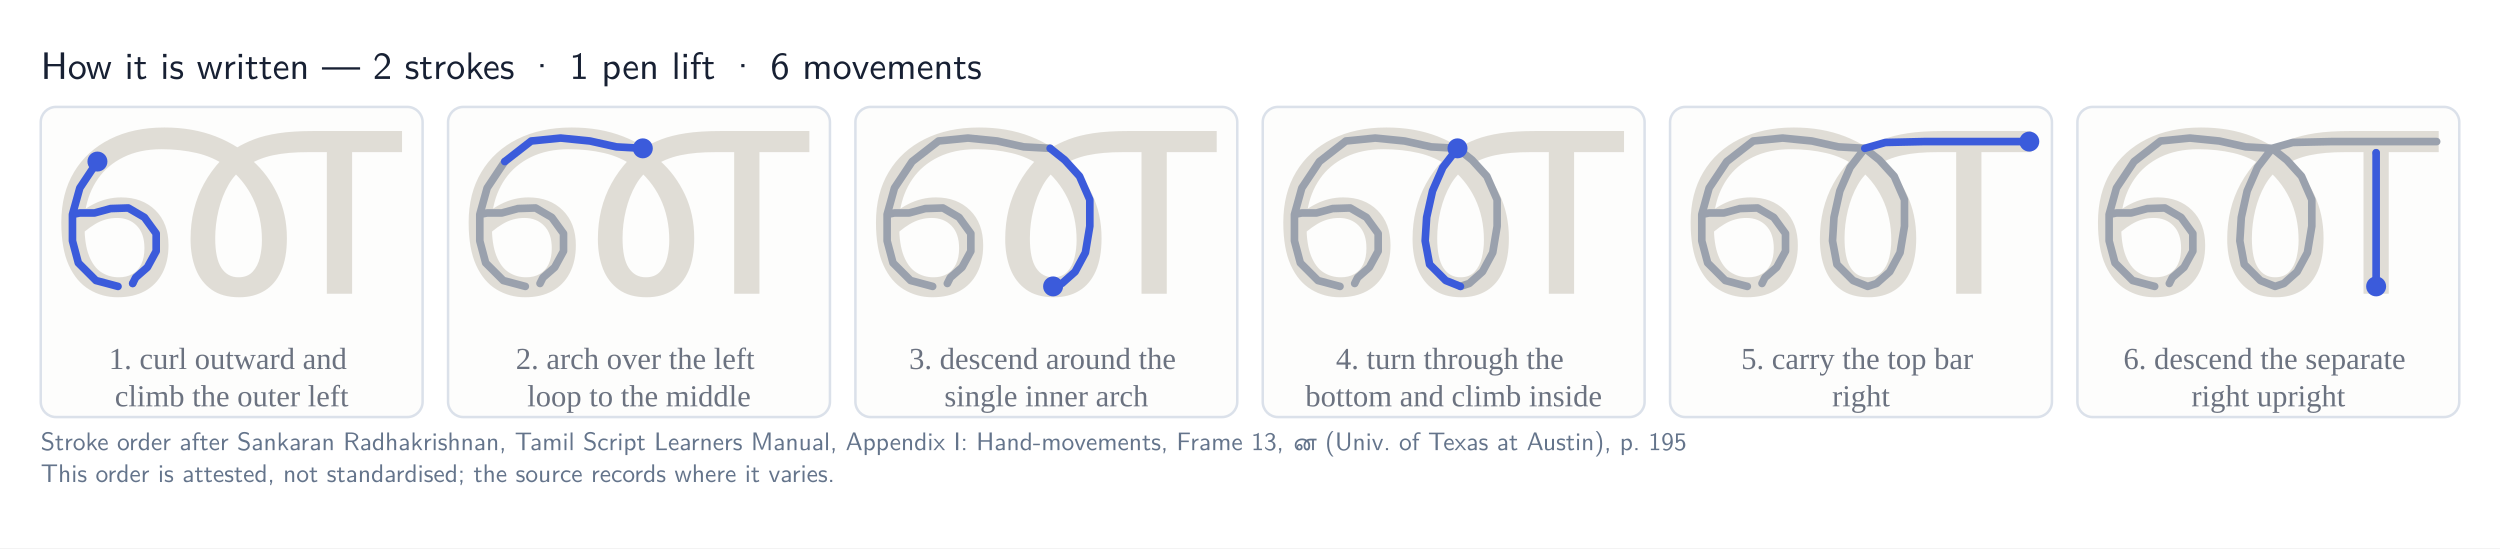
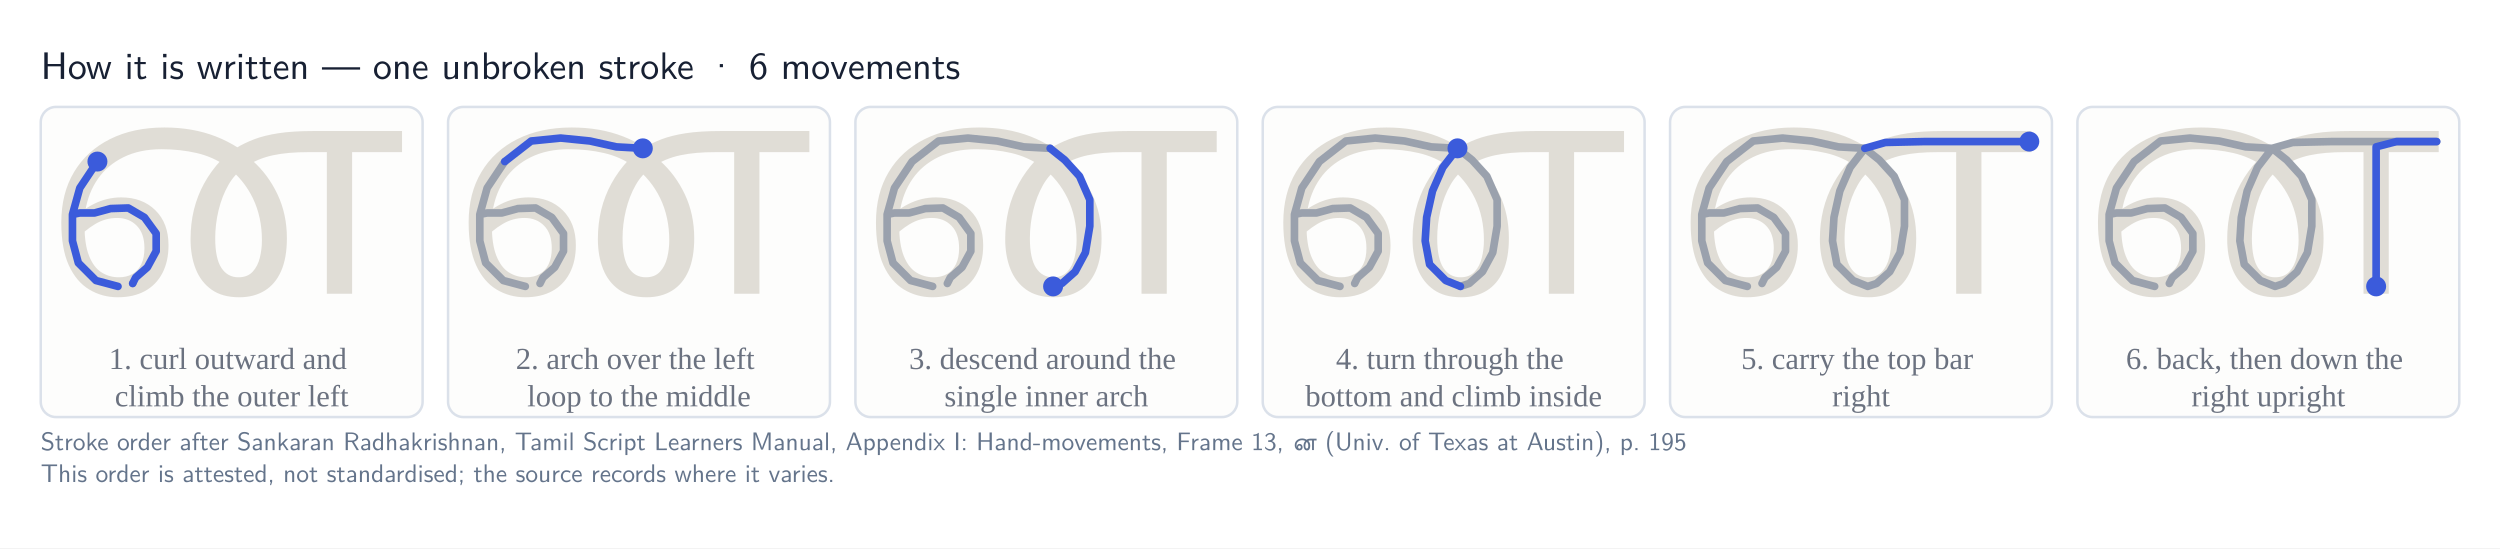
- <svg xmlns="http://www.w3.org/2000/svg" width="982" height="215.32" viewBox="0 0 982 215.32" role="img" aria-label="How to write ன: 2 strokes · 1 pen lift · 6 movements">
+ <svg xmlns="http://www.w3.org/2000/svg" width="982" height="215.32" viewBox="0 0 982 215.32" role="img" aria-label="How to write ன: one unbroken stroke · 6 movements">
  <rect x="0" y="0" width="982" height="215.32" fill="#ffffff" />
-   <text x="16" y="31" font-family="Latin Modern Sans, sans-serif" font-size="15" fill="#172033">How it is written — 2 strokes · 1 pen lift · 6 movements</text>
+   <text x="16" y="31" font-family="Latin Modern Sans, sans-serif" font-size="15" fill="#172033">How it is written — one unbroken stroke · 6 movements</text>
  <rect x="16" y="42" width="150" height="121.82" rx="6" fill="#fdfdfc" stroke="#dbe1ea" stroke-width="1" />
  <svg x="16" y="42" width="150" height="121.82" viewBox="-13 -636 1300 1055.8" preserveAspectRatio="xMidYMid meet" overflow="hidden">
    <g transform="scale(1,-1)">
      <path class="ductus__glyph" d="M249 -12Q196 -12 152 14.5Q108 41 82.5 97Q57 153 57 243Q57 342 100.5 414.5Q144 487 223 526.5Q302 566 408 566Q456 566 499.5 558.5Q543 551 583 535.5Q623 520 662 495L708 453Q761 406 793 338.5Q825 271 825 189Q825 122 805.5 77.5Q786 33 749.5 10.5Q713 -12 663 -12Q605 -12 568.5 14Q532 40 514.5 84.5Q497 129 497 186Q497 239 508.5 286Q520 333 543 375Q566 417 600 454L650 495Q680 513 714 526Q748 539 796.5 546.5Q845 554 918 554L1217 554L1217 482L1047 482L1047 0L961 0L961 482L895 482Q862 482 833 479.5Q804 477 778 471.5Q752 466 728 456Q704 446 681 430Q648 409 626 370.5Q604 332 592.5 284.5Q581 237 581 189Q581 120 602 88Q623 56 660 56Q691 56 708.5 75Q726 94 733 123Q740 152 740 182Q740 261 709.5 324.5Q679 388 621 433Q574 466 518 479Q462 492 398 492Q324 492 269 465Q214 438 181.5 391Q149 344 139 283Q138 268 137 254.5Q136 241 136 233Q136 168 151.5 129Q167 90 193.5 73Q220 56 253 56Q280 56 299.5 67.5Q319 79 329.5 101Q340 123 340 155Q340 205 314 231.5Q288 258 247 258Q207 258 172 237Q137 216 108 184L93 248Q123 283 167.5 305.5Q212 328 261 328Q333 328 377.5 284Q422 240 422 165Q422 110 401 70Q380 30 341.5 9Q303 -12 249 -12Z" fill="#e0ddd6" fill-rule="nonzero" />
      <path class="ductus__done" d="M300 35 L300 35" fill="none" stroke="#9aa1ad" stroke-width="26" stroke-linecap="round" stroke-linejoin="round" />
      <path class="ductus__pen" d="M300 35 L310 55 L350 90 L380 145 L380 205 L340 260 L285 292 L225 290 L170 275 L120 275 L95 270 L95 180 L115 105 L175 45 L250 25 L175 45 L115 105 L95 180 L95 270 L120 360 L180 450" fill="none" stroke="#3b5bdb" stroke-width="26" stroke-linecap="round" stroke-linejoin="round" />
      <circle class="ductus__tip" cx="180" cy="450" r="34" fill="#3b5bdb" />
    </g>
    <text class="ductus__caption" x="637" y="256.2" text-anchor="middle" font-size="104.2" fill="#6b7280">
      <tspan x="637" y="256.2">1. curl outward and</tspan>
      <tspan x="637" y="383.3">climb the outer left</tspan>
    </text>
  </svg>
  <rect x="176" y="42" width="150" height="121.82" rx="6" fill="#fdfdfc" stroke="#dbe1ea" stroke-width="1" />
  <svg x="176" y="42" width="150" height="121.82" viewBox="-13 -636 1300 1055.8" preserveAspectRatio="xMidYMid meet" overflow="hidden">
    <g transform="scale(1,-1)">
      <path class="ductus__glyph" d="M249 -12Q196 -12 152 14.5Q108 41 82.5 97Q57 153 57 243Q57 342 100.5 414.5Q144 487 223 526.5Q302 566 408 566Q456 566 499.5 558.5Q543 551 583 535.5Q623 520 662 495L708 453Q761 406 793 338.5Q825 271 825 189Q825 122 805.5 77.5Q786 33 749.5 10.5Q713 -12 663 -12Q605 -12 568.5 14Q532 40 514.5 84.5Q497 129 497 186Q497 239 508.5 286Q520 333 543 375Q566 417 600 454L650 495Q680 513 714 526Q748 539 796.5 546.5Q845 554 918 554L1217 554L1217 482L1047 482L1047 0L961 0L961 482L895 482Q862 482 833 479.5Q804 477 778 471.5Q752 466 728 456Q704 446 681 430Q648 409 626 370.5Q604 332 592.5 284.5Q581 237 581 189Q581 120 602 88Q623 56 660 56Q691 56 708.5 75Q726 94 733 123Q740 152 740 182Q740 261 709.5 324.5Q679 388 621 433Q574 466 518 479Q462 492 398 492Q324 492 269 465Q214 438 181.5 391Q149 344 139 283Q138 268 137 254.5Q136 241 136 233Q136 168 151.5 129Q167 90 193.5 73Q220 56 253 56Q280 56 299.5 67.5Q319 79 329.5 101Q340 123 340 155Q340 205 314 231.5Q288 258 247 258Q207 258 172 237Q137 216 108 184L93 248Q123 283 167.5 305.5Q212 328 261 328Q333 328 377.5 284Q422 240 422 165Q422 110 401 70Q380 30 341.5 9Q303 -12 249 -12Z" fill="#e0ddd6" fill-rule="nonzero" />
      <path class="ductus__done" d="M300 35 L310 55 L350 90 L380 145 L380 205 L340 260 L285 292 L225 290 L170 275 L120 275 L95 270 L95 180 L115 105 L175 45 L250 25 L175 45 L115 105 L95 180 L95 270 L120 360 L180 450 L180 450" fill="none" stroke="#9aa1ad" stroke-width="26" stroke-linecap="round" stroke-linejoin="round" />
      <path class="ductus__pen" d="M180 450 L270 520 L370 530 L470 520 L560 500 L650 495" fill="none" stroke="#3b5bdb" stroke-width="26" stroke-linecap="round" stroke-linejoin="round" />
      <circle class="ductus__tip" cx="650" cy="495" r="34" fill="#3b5bdb" />
    </g>
    <text class="ductus__caption" x="637" y="256.2" text-anchor="middle" font-size="104.2" fill="#6b7280">
      <tspan x="637" y="256.2">2. arch over the left</tspan>
      <tspan x="637" y="383.3">loop to the middle</tspan>
    </text>
  </svg>
  <rect x="336" y="42" width="150" height="121.82" rx="6" fill="#fdfdfc" stroke="#dbe1ea" stroke-width="1" />
  <svg x="336" y="42" width="150" height="121.82" viewBox="-13 -636 1300 1055.8" preserveAspectRatio="xMidYMid meet" overflow="hidden">
    <g transform="scale(1,-1)">
      <path class="ductus__glyph" d="M249 -12Q196 -12 152 14.5Q108 41 82.5 97Q57 153 57 243Q57 342 100.5 414.5Q144 487 223 526.5Q302 566 408 566Q456 566 499.5 558.5Q543 551 583 535.5Q623 520 662 495L708 453Q761 406 793 338.5Q825 271 825 189Q825 122 805.5 77.5Q786 33 749.5 10.5Q713 -12 663 -12Q605 -12 568.5 14Q532 40 514.5 84.5Q497 129 497 186Q497 239 508.5 286Q520 333 543 375Q566 417 600 454L650 495Q680 513 714 526Q748 539 796.5 546.5Q845 554 918 554L1217 554L1217 482L1047 482L1047 0L961 0L961 482L895 482Q862 482 833 479.5Q804 477 778 471.5Q752 466 728 456Q704 446 681 430Q648 409 626 370.5Q604 332 592.5 284.5Q581 237 581 189Q581 120 602 88Q623 56 660 56Q691 56 708.5 75Q726 94 733 123Q740 152 740 182Q740 261 709.5 324.5Q679 388 621 433Q574 466 518 479Q462 492 398 492Q324 492 269 465Q214 438 181.5 391Q149 344 139 283Q138 268 137 254.5Q136 241 136 233Q136 168 151.5 129Q167 90 193.5 73Q220 56 253 56Q280 56 299.5 67.5Q319 79 329.5 101Q340 123 340 155Q340 205 314 231.5Q288 258 247 258Q207 258 172 237Q137 216 108 184L93 248Q123 283 167.5 305.5Q212 328 261 328Q333 328 377.5 284Q422 240 422 165Q422 110 401 70Q380 30 341.5 9Q303 -12 249 -12Z" fill="#e0ddd6" fill-rule="nonzero" />
      <path class="ductus__done" d="M300 35 L310 55 L350 90 L380 145 L380 205 L340 260 L285 292 L225 290 L170 275 L120 275 L95 270 L95 180 L115 105 L175 45 L250 25 L175 45 L115 105 L95 180 L95 270 L120 360 L180 450 L270 520 L370 530 L470 520 L560 500 L650 495 L650 495" fill="none" stroke="#9aa1ad" stroke-width="26" stroke-linecap="round" stroke-linejoin="round" />
      <path class="ductus__pen" d="M650 495 L700 455 L750 400 L785 320 L785 230 L770 140 L735 75 L690 35 L660 25" fill="none" stroke="#3b5bdb" stroke-width="26" stroke-linecap="round" stroke-linejoin="round" />
      <circle class="ductus__tip" cx="660" cy="25" r="34" fill="#3b5bdb" />
    </g>
    <text class="ductus__caption" x="637" y="256.2" text-anchor="middle" font-size="104.2" fill="#6b7280">
      <tspan x="637" y="256.2">3. descend around the</tspan>
      <tspan x="637" y="383.3">single inner arch</tspan>
    </text>
  </svg>
  <rect x="496" y="42" width="150" height="121.82" rx="6" fill="#fdfdfc" stroke="#dbe1ea" stroke-width="1" />
  <svg x="496" y="42" width="150" height="121.82" viewBox="-13 -636 1300 1055.8" preserveAspectRatio="xMidYMid meet" overflow="hidden">
    <g transform="scale(1,-1)">
      <path class="ductus__glyph" d="M249 -12Q196 -12 152 14.5Q108 41 82.5 97Q57 153 57 243Q57 342 100.5 414.5Q144 487 223 526.5Q302 566 408 566Q456 566 499.5 558.5Q543 551 583 535.5Q623 520 662 495L708 453Q761 406 793 338.5Q825 271 825 189Q825 122 805.5 77.5Q786 33 749.5 10.5Q713 -12 663 -12Q605 -12 568.5 14Q532 40 514.5 84.5Q497 129 497 186Q497 239 508.5 286Q520 333 543 375Q566 417 600 454L650 495Q680 513 714 526Q748 539 796.5 546.5Q845 554 918 554L1217 554L1217 482L1047 482L1047 0L961 0L961 482L895 482Q862 482 833 479.5Q804 477 778 471.5Q752 466 728 456Q704 446 681 430Q648 409 626 370.5Q604 332 592.5 284.5Q581 237 581 189Q581 120 602 88Q623 56 660 56Q691 56 708.5 75Q726 94 733 123Q740 152 740 182Q740 261 709.5 324.5Q679 388 621 433Q574 466 518 479Q462 492 398 492Q324 492 269 465Q214 438 181.5 391Q149 344 139 283Q138 268 137 254.5Q136 241 136 233Q136 168 151.5 129Q167 90 193.5 73Q220 56 253 56Q280 56 299.5 67.5Q319 79 329.5 101Q340 123 340 155Q340 205 314 231.5Q288 258 247 258Q207 258 172 237Q137 216 108 184L93 248Q123 283 167.5 305.5Q212 328 261 328Q333 328 377.5 284Q422 240 422 165Q422 110 401 70Q380 30 341.5 9Q303 -12 249 -12Z" fill="#e0ddd6" fill-rule="nonzero" />
      <path class="ductus__done" d="M300 35 L310 55 L350 90 L380 145 L380 205 L340 260 L285 292 L225 290 L170 275 L120 275 L95 270 L95 180 L115 105 L175 45 L250 25 L175 45 L115 105 L95 180 L95 270 L120 360 L180 450 L270 520 L370 530 L470 520 L560 500 L650 495 L700 455 L750 400 L785 320 L785 230 L770 140 L735 75 L690 35 L660 25 L660 25" fill="none" stroke="#9aa1ad" stroke-width="26" stroke-linecap="round" stroke-linejoin="round" />
      <path class="ductus__pen" d="M660 25 L610 45 L555 100 L540 180 L545 260 L565 350 L600 430 L650 495" fill="none" stroke="#3b5bdb" stroke-width="26" stroke-linecap="round" stroke-linejoin="round" />
      <circle class="ductus__tip" cx="650" cy="495" r="34" fill="#3b5bdb" />
    </g>
    <text class="ductus__caption" x="637" y="256.2" text-anchor="middle" font-size="104.2" fill="#6b7280">
      <tspan x="637" y="256.2">4. turn through the</tspan>
      <tspan x="637" y="383.3">bottom and climb inside</tspan>
    </text>
  </svg>
  <rect x="656" y="42" width="150" height="121.82" rx="6" fill="#fdfdfc" stroke="#dbe1ea" stroke-width="1" />
  <svg x="656" y="42" width="150" height="121.82" viewBox="-13 -636 1300 1055.8" preserveAspectRatio="xMidYMid meet" overflow="hidden">
    <g transform="scale(1,-1)">
      <path class="ductus__glyph" d="M249 -12Q196 -12 152 14.5Q108 41 82.5 97Q57 153 57 243Q57 342 100.5 414.5Q144 487 223 526.5Q302 566 408 566Q456 566 499.5 558.5Q543 551 583 535.5Q623 520 662 495L708 453Q761 406 793 338.5Q825 271 825 189Q825 122 805.5 77.5Q786 33 749.5 10.5Q713 -12 663 -12Q605 -12 568.5 14Q532 40 514.5 84.5Q497 129 497 186Q497 239 508.5 286Q520 333 543 375Q566 417 600 454L650 495Q680 513 714 526Q748 539 796.5 546.5Q845 554 918 554L1217 554L1217 482L1047 482L1047 0L961 0L961 482L895 482Q862 482 833 479.5Q804 477 778 471.5Q752 466 728 456Q704 446 681 430Q648 409 626 370.5Q604 332 592.5 284.5Q581 237 581 189Q581 120 602 88Q623 56 660 56Q691 56 708.5 75Q726 94 733 123Q740 152 740 182Q740 261 709.5 324.5Q679 388 621 433Q574 466 518 479Q462 492 398 492Q324 492 269 465Q214 438 181.5 391Q149 344 139 283Q138 268 137 254.5Q136 241 136 233Q136 168 151.5 129Q167 90 193.5 73Q220 56 253 56Q280 56 299.5 67.5Q319 79 329.5 101Q340 123 340 155Q340 205 314 231.5Q288 258 247 258Q207 258 172 237Q137 216 108 184L93 248Q123 283 167.5 305.5Q212 328 261 328Q333 328 377.5 284Q422 240 422 165Q422 110 401 70Q380 30 341.5 9Q303 -12 249 -12Z" fill="#e0ddd6" fill-rule="nonzero" />
      <path class="ductus__done" d="M300 35 L310 55 L350 90 L380 145 L380 205 L340 260 L285 292 L225 290 L170 275 L120 275 L95 270 L95 180 L115 105 L175 45 L250 25 L175 45 L115 105 L95 180 L95 270 L120 360 L180 450 L270 520 L370 530 L470 520 L560 500 L650 495 L700 455 L750 400 L785 320 L785 230 L770 140 L735 75 L690 35 L660 25 L610 45 L555 100 L540 180 L545 260 L565 350 L600 430 L650 495 L650 495" fill="none" stroke="#9aa1ad" stroke-width="26" stroke-linecap="round" stroke-linejoin="round" />
      <path class="ductus__pen" d="M650 495 L720 515 L850 518 L1000 518 L1100 518 L1210 518" fill="none" stroke="#3b5bdb" stroke-width="26" stroke-linecap="round" stroke-linejoin="round" />
      <circle class="ductus__tip" cx="1210" cy="518" r="34" fill="#3b5bdb" />
    </g>
    <text class="ductus__caption" x="637" y="256.2" text-anchor="middle" font-size="104.2" fill="#6b7280">
      <tspan x="637" y="256.2">5. carry the top bar</tspan>
      <tspan x="637" y="383.3">right</tspan>
    </text>
  </svg>
  <rect x="816" y="42" width="150" height="121.82" rx="6" fill="#fdfdfc" stroke="#dbe1ea" stroke-width="1" />
  <svg x="816" y="42" width="150" height="121.82" viewBox="-13 -636 1300 1055.8" preserveAspectRatio="xMidYMid meet" overflow="hidden">
    <g transform="scale(1,-1)">
      <path class="ductus__glyph" d="M249 -12Q196 -12 152 14.5Q108 41 82.5 97Q57 153 57 243Q57 342 100.5 414.5Q144 487 223 526.5Q302 566 408 566Q456 566 499.5 558.5Q543 551 583 535.5Q623 520 662 495L708 453Q761 406 793 338.5Q825 271 825 189Q825 122 805.5 77.5Q786 33 749.5 10.5Q713 -12 663 -12Q605 -12 568.5 14Q532 40 514.5 84.5Q497 129 497 186Q497 239 508.5 286Q520 333 543 375Q566 417 600 454L650 495Q680 513 714 526Q748 539 796.5 546.5Q845 554 918 554L1217 554L1217 482L1047 482L1047 0L961 0L961 482L895 482Q862 482 833 479.5Q804 477 778 471.5Q752 466 728 456Q704 446 681 430Q648 409 626 370.5Q604 332 592.5 284.5Q581 237 581 189Q581 120 602 88Q623 56 660 56Q691 56 708.5 75Q726 94 733 123Q740 152 740 182Q740 261 709.5 324.5Q679 388 621 433Q574 466 518 479Q462 492 398 492Q324 492 269 465Q214 438 181.5 391Q149 344 139 283Q138 268 137 254.5Q136 241 136 233Q136 168 151.5 129Q167 90 193.5 73Q220 56 253 56Q280 56 299.5 67.5Q319 79 329.5 101Q340 123 340 155Q340 205 314 231.5Q288 258 247 258Q207 258 172 237Q137 216 108 184L93 248Q123 283 167.5 305.5Q212 328 261 328Q333 328 377.5 284Q422 240 422 165Q422 110 401 70Q380 30 341.5 9Q303 -12 249 -12Z" fill="#e0ddd6" fill-rule="nonzero" />
-       <path class="ductus__done" d="M300 35 L310 55 L350 90 L380 145 L380 205 L340 260 L285 292 L225 290 L170 275 L120 275 L95 270 L95 180 L115 105 L175 45 L250 25 L175 45 L115 105 L95 180 L95 270 L120 360 L180 450 L270 520 L370 530 L470 520 L560 500 L650 495 L700 455 L750 400 L785 320 L785 230 L770 140 L735 75 L690 35 L660 25 L610 45 L555 100 L540 180 L545 260 L565 350 L600 430 L650 495 L720 515 L850 518 L1000 518 L1100 518 L1210 518" fill="none" stroke="#9aa1ad" stroke-width="26" stroke-linecap="round" stroke-linejoin="round" />
-       <path class="ductus__done" d="M1004 480 L1004 480" fill="none" stroke="#9aa1ad" stroke-width="26" stroke-linecap="round" stroke-linejoin="round" />
-       <path class="ductus__pen" d="M1004 480 L1004 350 L1004 180 L1004 25" fill="none" stroke="#3b5bdb" stroke-width="26" stroke-linecap="round" stroke-linejoin="round" />
+       <path class="ductus__done" d="M300 35 L310 55 L350 90 L380 145 L380 205 L340 260 L285 292 L225 290 L170 275 L120 275 L95 270 L95 180 L115 105 L175 45 L250 25 L175 45 L115 105 L95 180 L95 270 L120 360 L180 450 L270 520 L370 530 L470 520 L560 500 L650 495 L700 455 L750 400 L785 320 L785 230 L770 140 L735 75 L690 35 L660 25 L610 45 L555 100 L540 180 L545 260 L565 350 L600 430 L650 495 L720 515 L850 518 L1000 518 L1100 518 L1210 518 L1210 518" fill="none" stroke="#9aa1ad" stroke-width="26" stroke-linecap="round" stroke-linejoin="round" />
+       <path class="ductus__pen" d="M1210 518 L1141 518 L1073 518 L1004 500 L1004 432 L1004 364 L1004 296 L1004 229 L1004 161 L1004 93 L1004 25" fill="none" stroke="#3b5bdb" stroke-width="26" stroke-linecap="round" stroke-linejoin="round" />
      <circle class="ductus__tip" cx="1004" cy="25" r="34" fill="#3b5bdb" />
    </g>
    <text class="ductus__caption" x="637" y="256.2" text-anchor="middle" font-size="104.2" fill="#6b7280">
-       <tspan x="637" y="256.2">6. descend the separate</tspan>
+       <tspan x="637" y="256.2">6. back, then down the</tspan>
      <tspan x="637" y="383.3">right upright</tspan>
    </text>
  </svg>
  <text x="16" y="176.82" font-family="Latin Modern Sans, sans-serif" font-size="10" fill="#64748b">Stroke order after Sankaran Radhakrishnan, Tamil Script Learners Manual, Appendix I: Hand-movements, Frame 13, ன (Univ. of Texas at Austin), p. 195</text>
  <text x="16" y="189.32" font-family="Latin Modern Sans, sans-serif" font-size="10" fill="#64748b">This order is attested, not standardised; the source records where it varies.</text>
</svg>
